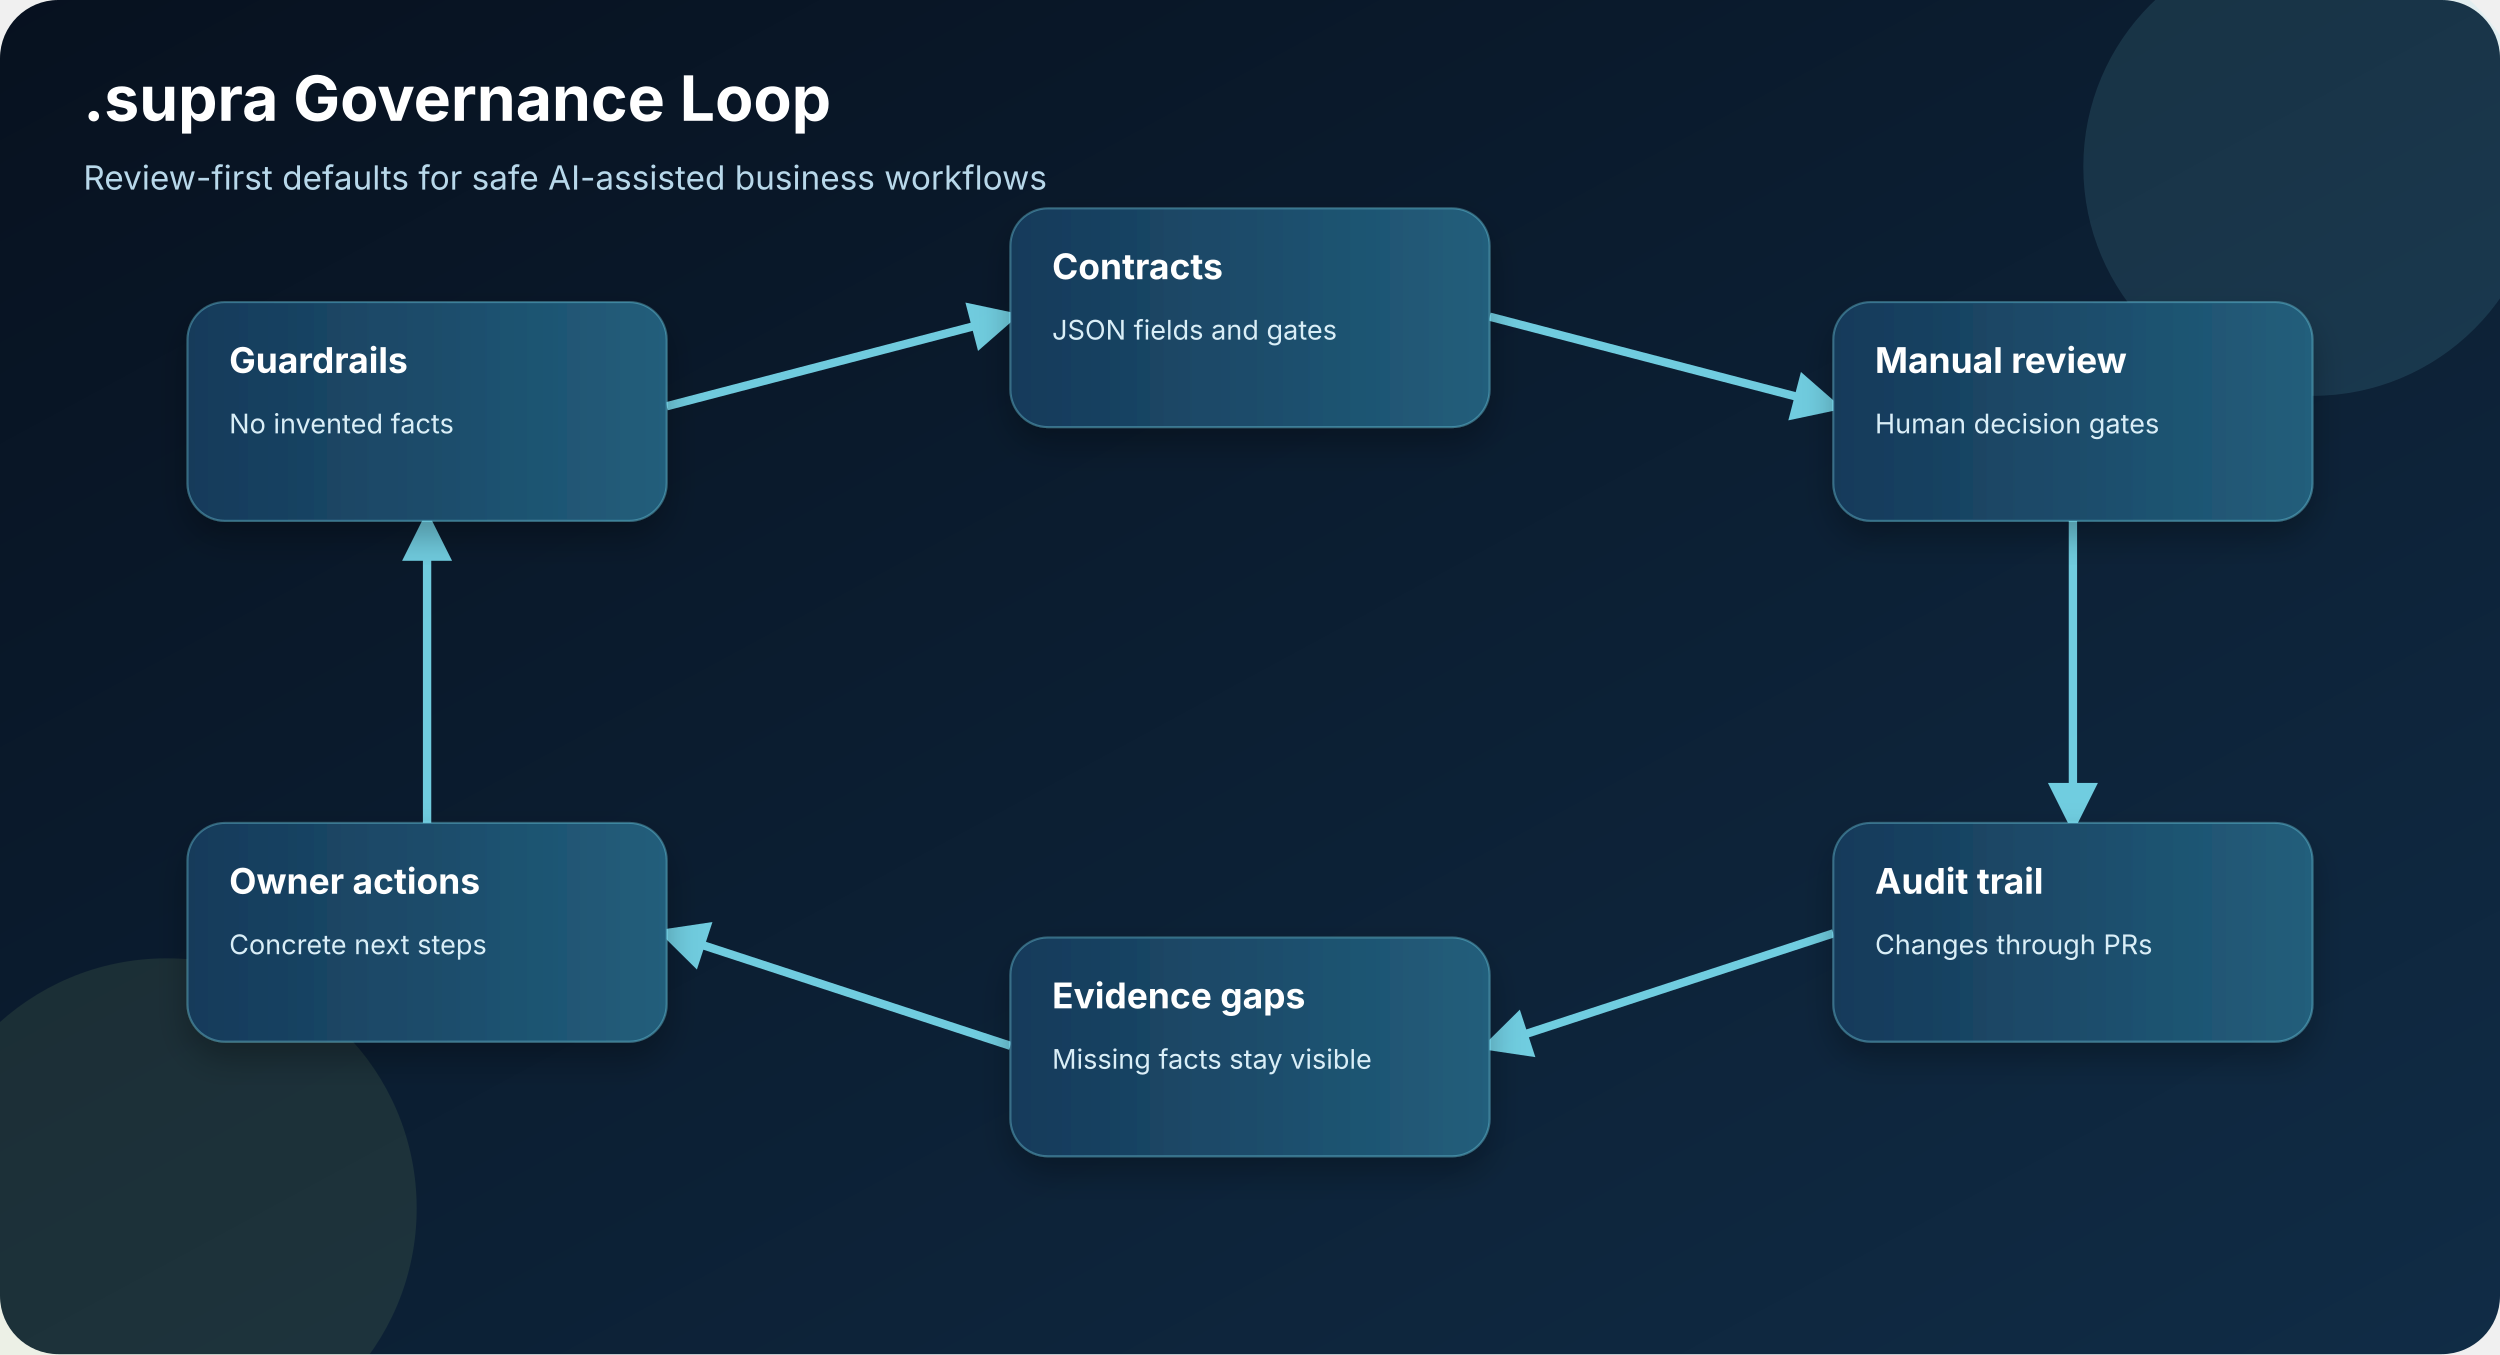
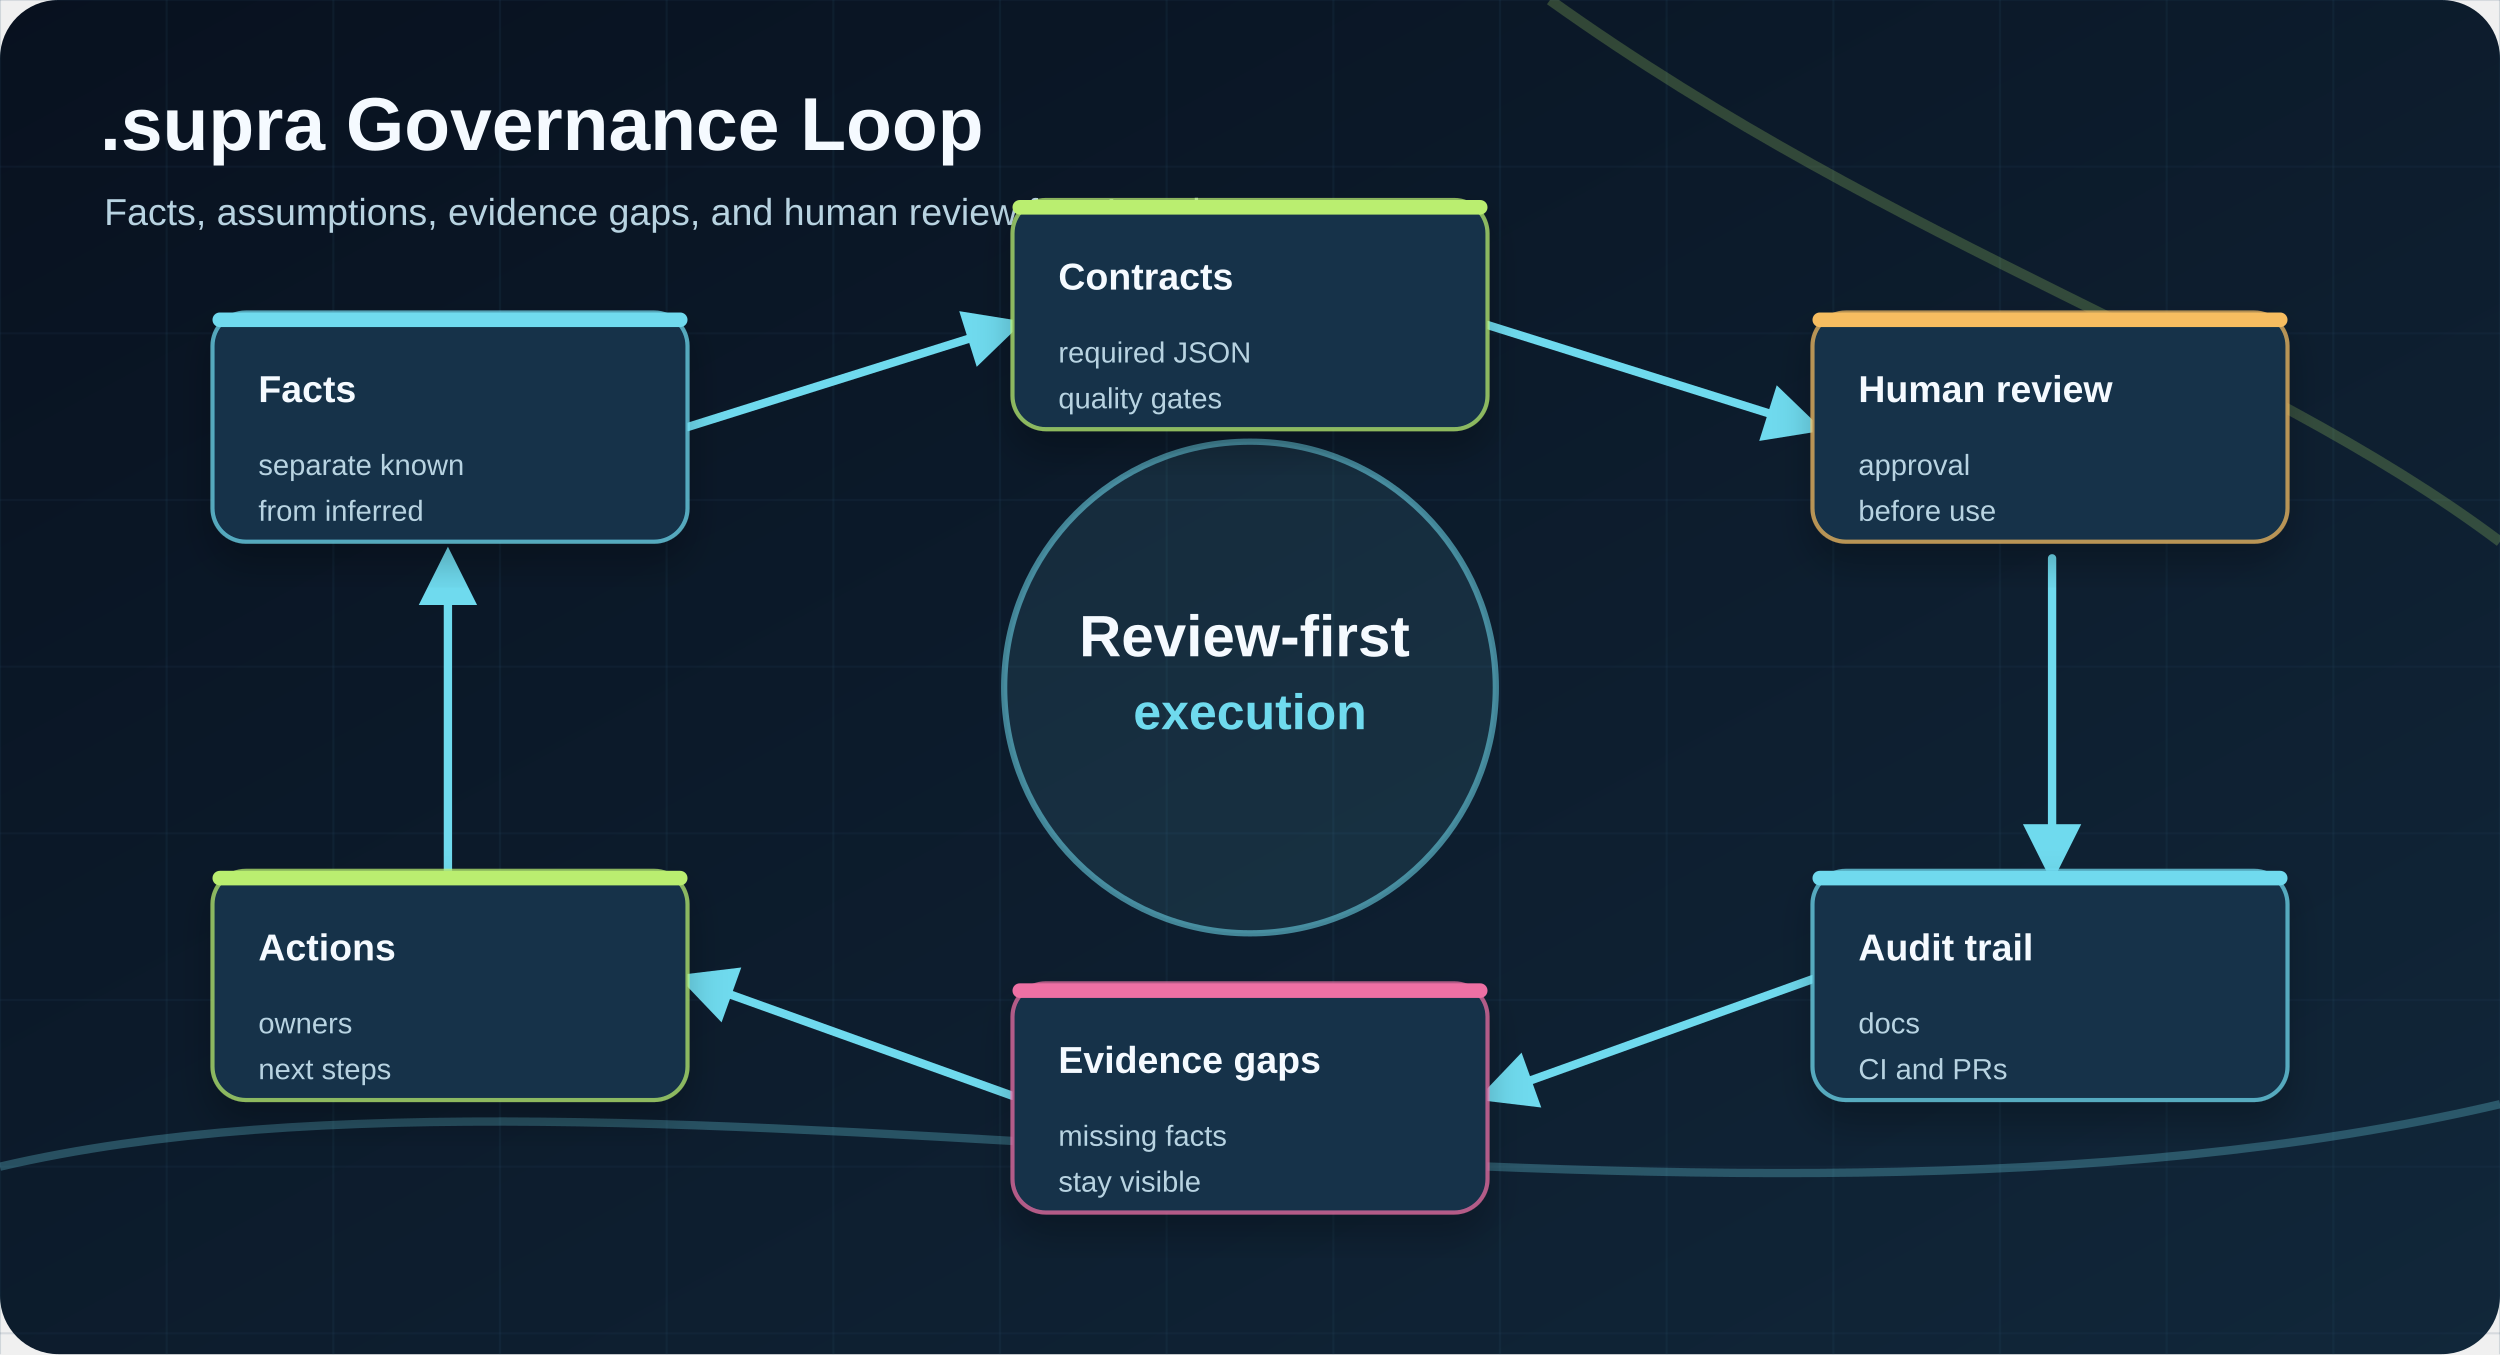
<svg xmlns="http://www.w3.org/2000/svg" width="1200" height="650" viewBox="0 0 1200 650" role="img" aria-labelledby="title desc">
  <defs>
    <linearGradient id="bg" x1="0" x2="1" y1="0" y2="1">
-       <stop offset="0%" stop-color="#07111f" />
-       <stop offset="100%" stop-color="#102c46" />
-     </linearGradient>
-     <linearGradient id="card" x1="0" x2="1">
-       <stop offset="0%" stop-color="#163a5a" />
-       <stop offset="100%" stop-color="#225e7b" />
+       <stop offset="0%" stop-color="rgb(8 17 31)" />
+       <stop offset="100%" stop-color="rgb(17 39 58)" />
    </linearGradient>
    <filter id="shadow" x="-20%" y="-20%" width="140%" height="140%">
-       <feDropShadow dx="0" dy="8" stdDeviation="8" flood-color="#000" flood-opacity="0.28" />
+       <feDropShadow dx="0" dy="10" stdDeviation="9" flood-color="#000" flood-opacity="0.24" />
    </filter>
-     <marker id="arrow" viewBox="0 0 10 10" refX="8" refY="5" markerWidth="6" markerHeight="6" orient="auto-start-reverse">
-       <path d="M 0 0 L 10 5 L 0 10 z" fill="#7bdff2" />
+     <marker id="arrow" viewBox="0 0 10 10" refX="8" refY="5" markerWidth="7" markerHeight="7" orient="auto-start-reverse">
+       <path d="M 0 0 L 10 5 L 0 10 z" fill="rgb(111 218 238)" />
    </marker>
  </defs>
  <rect width="1200" height="650" rx="28" fill="url(#bg)" />
-   <circle cx="1110" cy="80" r="110" fill="#7bdff2" opacity="0.12" />
-   <circle cx="80" cy="580" r="120" fill="#c3f584" opacity="0.09" />
-   <text x="40" y="58" fill="#ffffff" font-size="30" font-family="Inter, Arial, sans-serif" font-weight="700">.supra Governance Loop</text>
-   <text x="40" y="91" fill="#b8d8ea" font-size="16" font-family="Inter, Arial, sans-serif">Review-first defaults for safe AI-assisted business workflows</text>
-   <line x1="320" y1="195" x2="485" y2="152" stroke="#7bdff2" stroke-width="4" marker-end="url(#arrow)" opacity="0.9" />
-   <line x1="715" y1="152" x2="880" y2="195" stroke="#7bdff2" stroke-width="4" marker-end="url(#arrow)" opacity="0.9" />
-   <line x1="995" y1="250" x2="995" y2="395" stroke="#7bdff2" stroke-width="4" marker-end="url(#arrow)" opacity="0.9" />
-   <line x1="880" y1="448" x2="715" y2="502" stroke="#7bdff2" stroke-width="4" marker-end="url(#arrow)" opacity="0.9" />
-   <line x1="485" y1="502" x2="320" y2="448" stroke="#7bdff2" stroke-width="4" marker-end="url(#arrow)" opacity="0.9" />
-   <line x1="205" y1="395" x2="205" y2="250" stroke="#7bdff2" stroke-width="4" marker-end="url(#arrow)" opacity="0.9" />
+   <line x1="0" y1="0" x2="0" y2="650" stroke="rgb(42 76 102 / 0.16)" stroke-width="1" />
+   <line x1="80" y1="0" x2="80" y2="650" stroke="rgb(42 76 102 / 0.16)" stroke-width="1" />
+   <line x1="160" y1="0" x2="160" y2="650" stroke="rgb(42 76 102 / 0.16)" stroke-width="1" />
+   <line x1="240" y1="0" x2="240" y2="650" stroke="rgb(42 76 102 / 0.16)" stroke-width="1" />
+   <line x1="320" y1="0" x2="320" y2="650" stroke="rgb(42 76 102 / 0.16)" stroke-width="1" />
+   <line x1="400" y1="0" x2="400" y2="650" stroke="rgb(42 76 102 / 0.16)" stroke-width="1" />
+   <line x1="480" y1="0" x2="480" y2="650" stroke="rgb(42 76 102 / 0.16)" stroke-width="1" />
+   <line x1="560" y1="0" x2="560" y2="650" stroke="rgb(42 76 102 / 0.16)" stroke-width="1" />
+   <line x1="640" y1="0" x2="640" y2="650" stroke="rgb(42 76 102 / 0.16)" stroke-width="1" />
+   <line x1="720" y1="0" x2="720" y2="650" stroke="rgb(42 76 102 / 0.16)" stroke-width="1" />
+   <line x1="800" y1="0" x2="800" y2="650" stroke="rgb(42 76 102 / 0.16)" stroke-width="1" />
+   <line x1="880" y1="0" x2="880" y2="650" stroke="rgb(42 76 102 / 0.16)" stroke-width="1" />
+   <line x1="960" y1="0" x2="960" y2="650" stroke="rgb(42 76 102 / 0.16)" stroke-width="1" />
+   <line x1="1040" y1="0" x2="1040" y2="650" stroke="rgb(42 76 102 / 0.16)" stroke-width="1" />
+   <line x1="1120" y1="0" x2="1120" y2="650" stroke="rgb(42 76 102 / 0.16)" stroke-width="1" />
+   <line x1="1200" y1="0" x2="1200" y2="650" stroke="rgb(42 76 102 / 0.16)" stroke-width="1" />
+   <line x1="0" y1="0" x2="1200" y2="0" stroke="rgb(42 76 102 / 0.13)" stroke-width="1" />
+   <line x1="0" y1="80" x2="1200" y2="80" stroke="rgb(42 76 102 / 0.13)" stroke-width="1" />
+   <line x1="0" y1="160" x2="1200" y2="160" stroke="rgb(42 76 102 / 0.13)" stroke-width="1" />
+   <line x1="0" y1="240" x2="1200" y2="240" stroke="rgb(42 76 102 / 0.13)" stroke-width="1" />
+   <line x1="0" y1="320" x2="1200" y2="320" stroke="rgb(42 76 102 / 0.13)" stroke-width="1" />
+   <line x1="0" y1="400" x2="1200" y2="400" stroke="rgb(42 76 102 / 0.13)" stroke-width="1" />
+   <line x1="0" y1="480" x2="1200" y2="480" stroke="rgb(42 76 102 / 0.13)" stroke-width="1" />
+   <line x1="0" y1="560" x2="1200" y2="560" stroke="rgb(42 76 102 / 0.13)" stroke-width="1" />
+   <line x1="0" y1="640" x2="1200" y2="640" stroke="rgb(42 76 102 / 0.13)" stroke-width="1" />
+   <path d="M 0 560 C 300 490, 816 620, 1200 530" fill="none" stroke="rgb(111 218 238 / 0.28)" stroke-width="4" />
+   <path d="M 744 0 C 912 120, 1080 170, 1200 260" fill="none" stroke="rgb(186 238 111 / 0.22)" stroke-width="5" />
+   <text x="48" y="72" fill="rgb(245 250 255)" font-size="36" font-family="Arial, Helvetica, sans-serif" font-weight="700">.supra Governance Loop</text>
+   <text x="50" y="108" fill="rgb(184 211 225)" font-size="18" font-family="Arial, Helvetica, sans-serif" font-weight="400">Facts, assumptions, evidence gaps, and human review for v1 packages</text>
+   <circle cx="600" cy="330" r="118" fill="rgb(111 218 238 / 0.10)" stroke="rgb(111 218 238 / 0.55)" stroke-width="3" />
+   <text x="518" y="315" fill="rgb(245 250 255)" font-size="28" font-family="Arial, Helvetica, sans-serif" font-weight="700">Review-first</text>
+   <text x="544" y="350" fill="rgb(111 218 238)" font-size="24" font-family="Arial, Helvetica, sans-serif" font-weight="700">execution</text>
+   <line x1="330" y1="205" x2="486" y2="156" stroke="rgb(111 218 238)" stroke-width="4" stroke-linecap="round" marker-end="url(#arrow)" />
+   <line x1="714" y1="156" x2="870" y2="205" stroke="rgb(111 218 238)" stroke-width="4" stroke-linecap="round" marker-end="url(#arrow)" />
+   <line x1="985" y1="268" x2="985" y2="418" stroke="rgb(111 218 238)" stroke-width="4" stroke-linecap="round" marker-end="url(#arrow)" />
+   <line x1="870" y1="470" x2="714" y2="526" stroke="rgb(111 218 238)" stroke-width="4" stroke-linecap="round" marker-end="url(#arrow)" />
+   <line x1="486" y1="526" x2="330" y2="470" stroke="rgb(111 218 238)" stroke-width="4" stroke-linecap="round" marker-end="url(#arrow)" />
+   <line x1="215" y1="418" x2="215" y2="268" stroke="rgb(111 218 238)" stroke-width="4" stroke-linecap="round" marker-end="url(#arrow)" />
  <g filter="url(#shadow)">
-     <rect x="90" y="145" width="230" height="105" rx="18" fill="url(#card)" stroke="#7bdff2" stroke-opacity="0.35" />
-     <text x="110" y="179" fill="#ffffff" font-size="17" font-family="Inter, Arial, sans-serif" font-weight="700">Guardrails</text>
-     <text x="110" y="208" fill="#d9eef7" font-size="13" font-family="Inter, Arial, sans-serif">No invented facts</text>
+     <rect x="102" y="150" width="228" height="110" rx="16" fill="rgb(18 48 72)" stroke="rgb(111 218 238 / 0.72)" stroke-width="2" />
+     <rect x="102" y="150" width="228" height="7" rx="3.5" fill="rgb(111 218 238)" />
+     <text x="124" y="193" fill="rgb(245 250 255)" font-size="18" font-family="Arial, Helvetica, sans-serif" font-weight="700">Facts</text>
+     <text x="124" y="228" fill="rgb(184 211 225)" font-size="14" font-family="Arial, Helvetica, sans-serif" font-weight="400">separate known</text>
+     <text x="124" y="250" fill="rgb(184 211 225)" font-size="14" font-family="Arial, Helvetica, sans-serif" font-weight="400">from inferred</text>
  </g>
  <g filter="url(#shadow)">
-     <rect x="485" y="100" width="230" height="105" rx="18" fill="url(#card)" stroke="#7bdff2" stroke-opacity="0.35" />
-     <text x="505" y="134" fill="#ffffff" font-size="17" font-family="Inter, Arial, sans-serif" font-weight="700">Contracts</text>
-     <text x="505" y="163" fill="#d9eef7" font-size="13" font-family="Inter, Arial, sans-serif">JSON fields and gates</text>
+     <rect x="486" y="96" width="228" height="110" rx="16" fill="rgb(18 48 72)" stroke="rgb(186 238 111 / 0.72)" stroke-width="2" />
+     <rect x="486" y="96" width="228" height="7" rx="3.5" fill="rgb(186 238 111)" />
+     <text x="508" y="139" fill="rgb(245 250 255)" font-size="18" font-family="Arial, Helvetica, sans-serif" font-weight="700">Contracts</text>
+     <text x="508" y="174" fill="rgb(184 211 225)" font-size="14" font-family="Arial, Helvetica, sans-serif" font-weight="400">required JSON</text>
+     <text x="508" y="196" fill="rgb(184 211 225)" font-size="14" font-family="Arial, Helvetica, sans-serif" font-weight="400">quality gates</text>
  </g>
  <g filter="url(#shadow)">
-     <rect x="880" y="145" width="230" height="105" rx="18" fill="url(#card)" stroke="#7bdff2" stroke-opacity="0.35" />
-     <text x="900" y="179" fill="#ffffff" font-size="17" font-family="Inter, Arial, sans-serif" font-weight="700">Manual review</text>
-     <text x="900" y="208" fill="#d9eef7" font-size="13" font-family="Inter, Arial, sans-serif">Human decision gates</text>
+     <rect x="870" y="150" width="228" height="110" rx="16" fill="rgb(18 48 72)" stroke="rgb(246 189 96 / 0.72)" stroke-width="2" />
+     <rect x="870" y="150" width="228" height="7" rx="3.5" fill="rgb(246 189 96)" />
+     <text x="892" y="193" fill="rgb(245 250 255)" font-size="18" font-family="Arial, Helvetica, sans-serif" font-weight="700">Human review</text>
+     <text x="892" y="228" fill="rgb(184 211 225)" font-size="14" font-family="Arial, Helvetica, sans-serif" font-weight="400">approval</text>
+     <text x="892" y="250" fill="rgb(184 211 225)" font-size="14" font-family="Arial, Helvetica, sans-serif" font-weight="400">before use</text>
  </g>
  <g filter="url(#shadow)">
-     <rect x="880" y="395" width="230" height="105" rx="18" fill="url(#card)" stroke="#7bdff2" stroke-opacity="0.35" />
-     <text x="900" y="429" fill="#ffffff" font-size="17" font-family="Inter, Arial, sans-serif" font-weight="700">Audit trail</text>
-     <text x="900" y="458" fill="#d9eef7" font-size="13" font-family="Inter, Arial, sans-serif">Changes through PRs</text>
+     <rect x="870" y="418" width="228" height="110" rx="16" fill="rgb(18 48 72)" stroke="rgb(111 218 238 / 0.72)" stroke-width="2" />
+     <rect x="870" y="418" width="228" height="7" rx="3.5" fill="rgb(111 218 238)" />
+     <text x="892" y="461" fill="rgb(245 250 255)" font-size="18" font-family="Arial, Helvetica, sans-serif" font-weight="700">Audit trail</text>
+     <text x="892" y="496" fill="rgb(184 211 225)" font-size="14" font-family="Arial, Helvetica, sans-serif" font-weight="400">docs</text>
+     <text x="892" y="518" fill="rgb(184 211 225)" font-size="14" font-family="Arial, Helvetica, sans-serif" font-weight="400">CI and PRs</text>
  </g>
  <g filter="url(#shadow)">
-     <rect x="485" y="450" width="230" height="105" rx="18" fill="url(#card)" stroke="#7bdff2" stroke-opacity="0.35" />
-     <text x="505" y="484" fill="#ffffff" font-size="17" font-family="Inter, Arial, sans-serif" font-weight="700">Evidence gaps</text>
-     <text x="505" y="513" fill="#d9eef7" font-size="13" font-family="Inter, Arial, sans-serif">Missing facts stay visible</text>
+     <rect x="486" y="472" width="228" height="110" rx="16" fill="rgb(18 48 72)" stroke="rgb(238 111 164 / 0.72)" stroke-width="2" />
+     <rect x="486" y="472" width="228" height="7" rx="3.5" fill="rgb(238 111 164)" />
+     <text x="508" y="515" fill="rgb(245 250 255)" font-size="18" font-family="Arial, Helvetica, sans-serif" font-weight="700">Evidence gaps</text>
+     <text x="508" y="550" fill="rgb(184 211 225)" font-size="14" font-family="Arial, Helvetica, sans-serif" font-weight="400">missing facts</text>
+     <text x="508" y="572" fill="rgb(184 211 225)" font-size="14" font-family="Arial, Helvetica, sans-serif" font-weight="400">stay visible</text>
  </g>
  <g filter="url(#shadow)">
-     <rect x="90" y="395" width="230" height="105" rx="18" fill="url(#card)" stroke="#7bdff2" stroke-opacity="0.35" />
-     <text x="110" y="429" fill="#ffffff" font-size="17" font-family="Inter, Arial, sans-serif" font-weight="700">Owner actions</text>
-     <text x="110" y="458" fill="#d9eef7" font-size="13" font-family="Inter, Arial, sans-serif">Concrete next steps</text>
+     <rect x="102" y="418" width="228" height="110" rx="16" fill="rgb(18 48 72)" stroke="rgb(186 238 111 / 0.72)" stroke-width="2" />
+     <rect x="102" y="418" width="228" height="7" rx="3.5" fill="rgb(186 238 111)" />
+     <text x="124" y="461" fill="rgb(245 250 255)" font-size="18" font-family="Arial, Helvetica, sans-serif" font-weight="700">Actions</text>
+     <text x="124" y="496" fill="rgb(184 211 225)" font-size="14" font-family="Arial, Helvetica, sans-serif" font-weight="400">owners</text>
+     <text x="124" y="518" fill="rgb(184 211 225)" font-size="14" font-family="Arial, Helvetica, sans-serif" font-weight="400">next steps</text>
  </g>
</svg>
